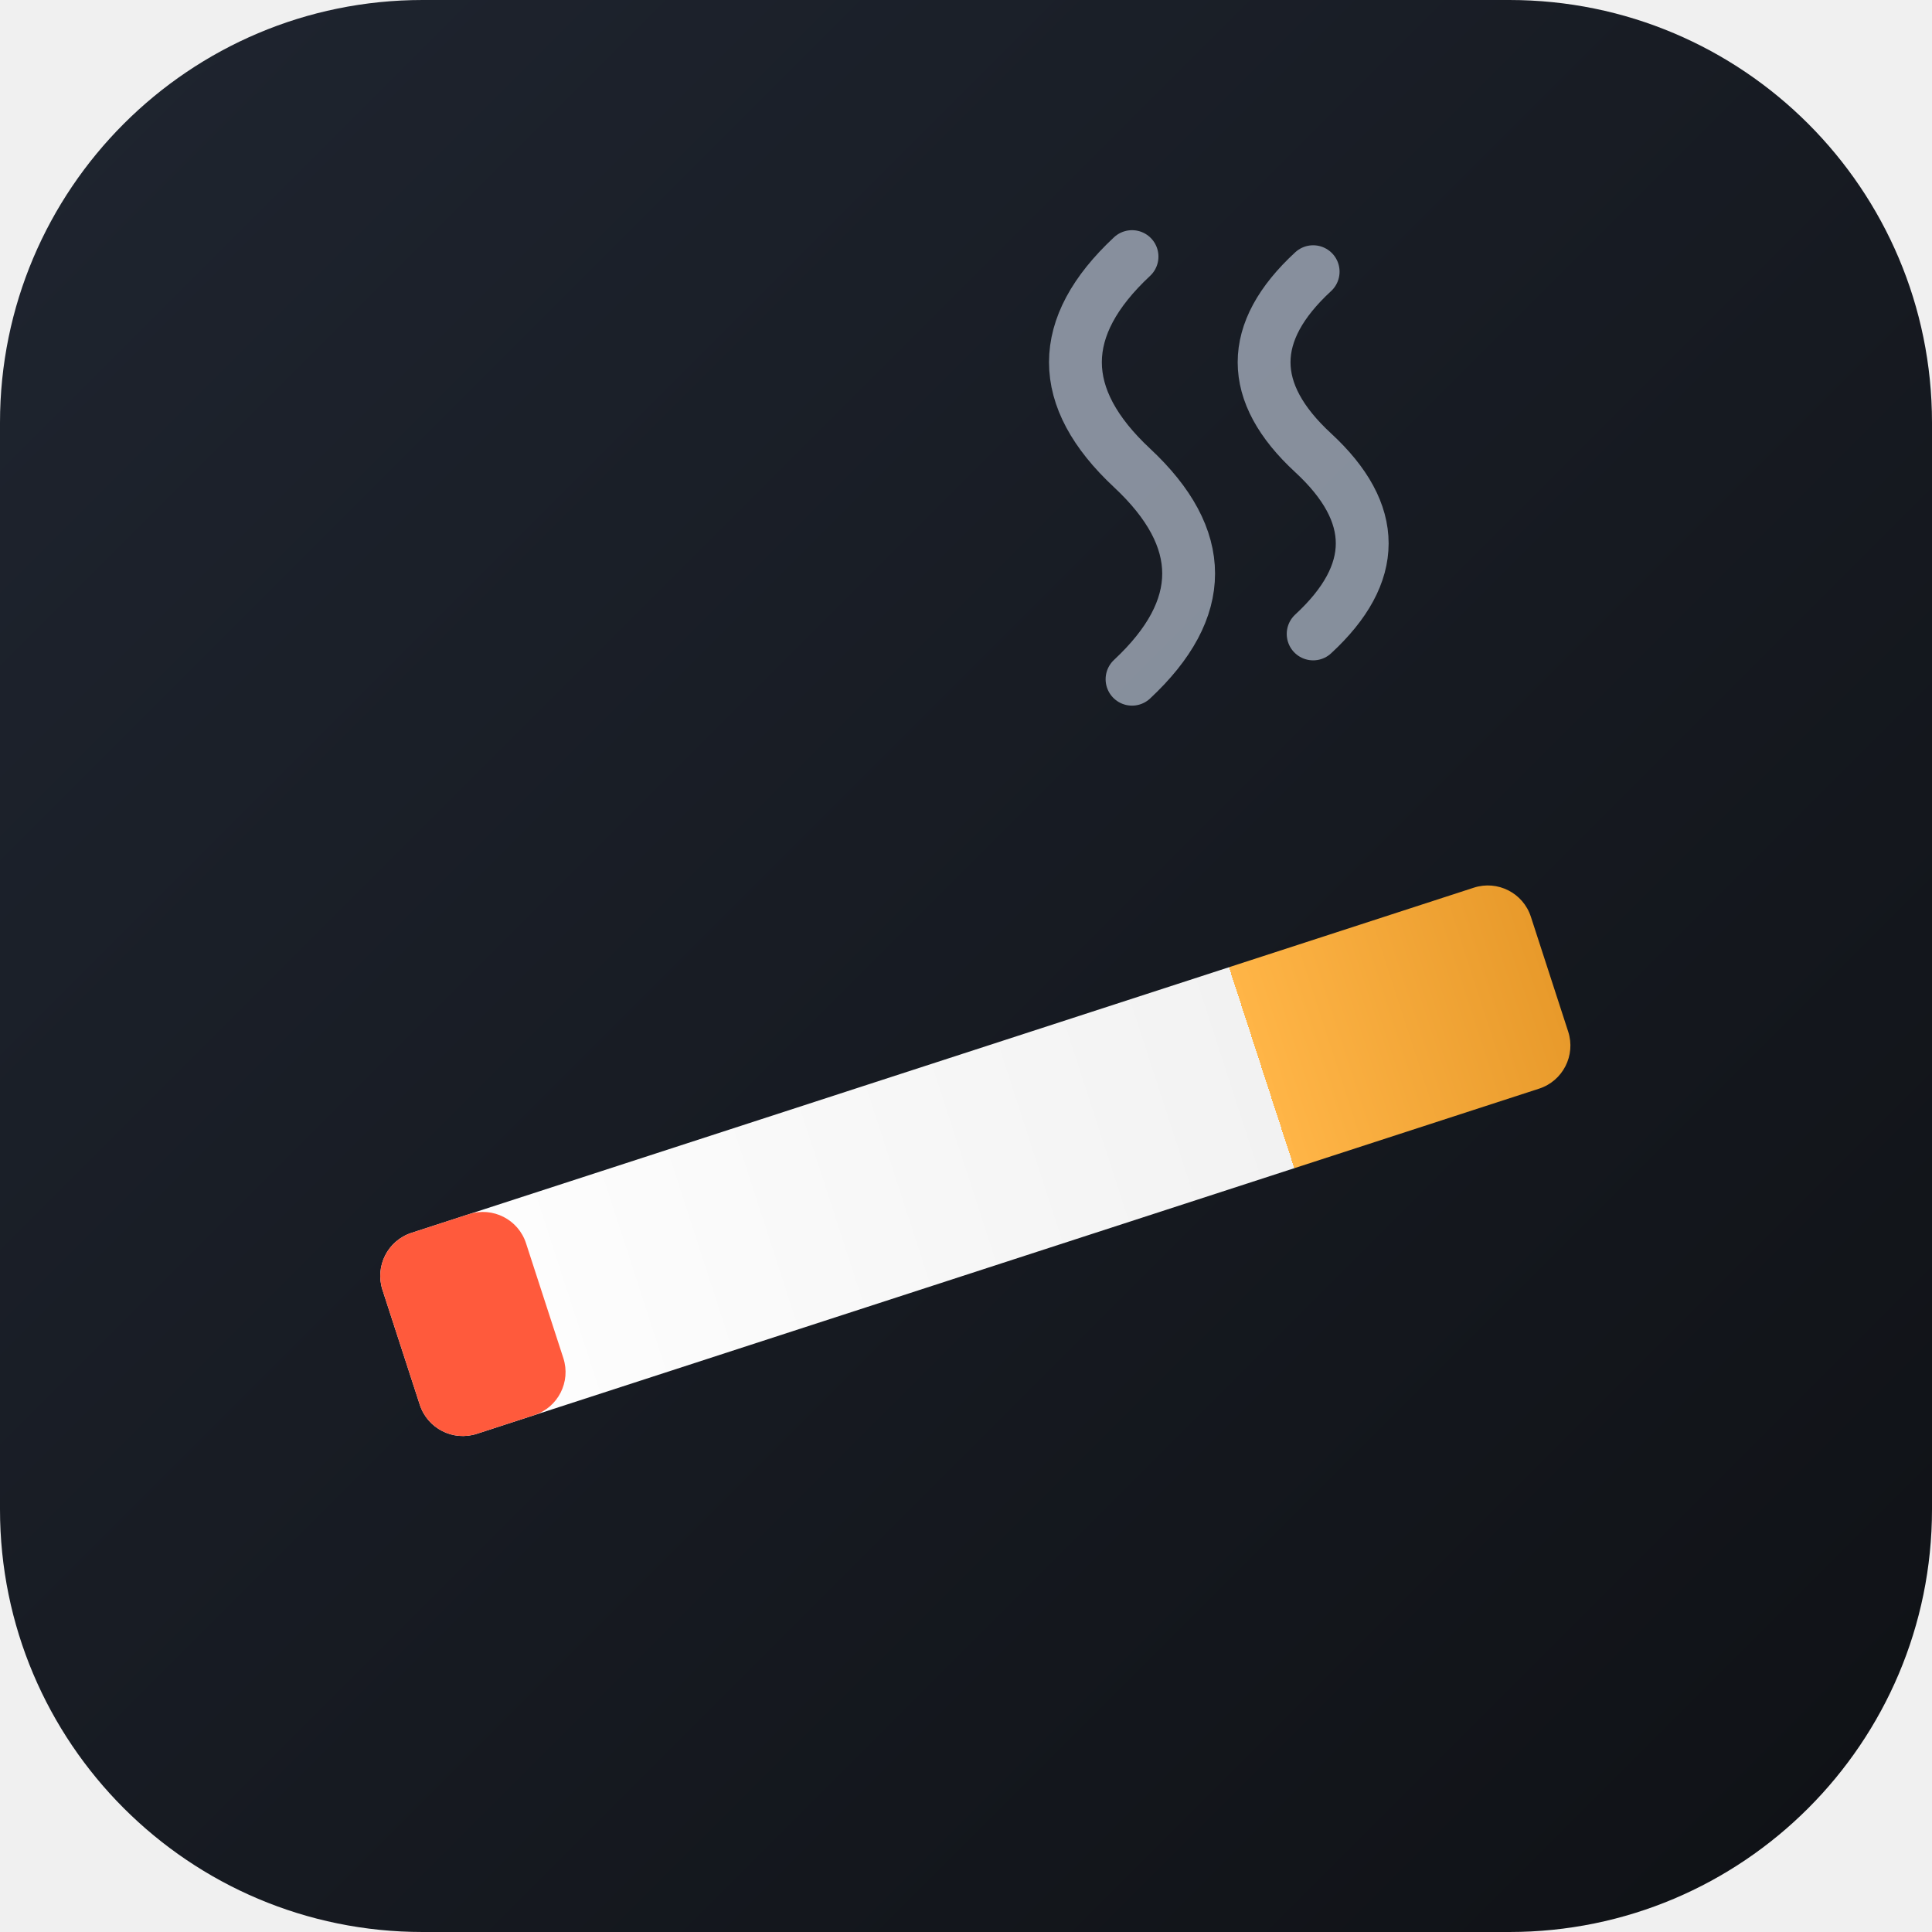
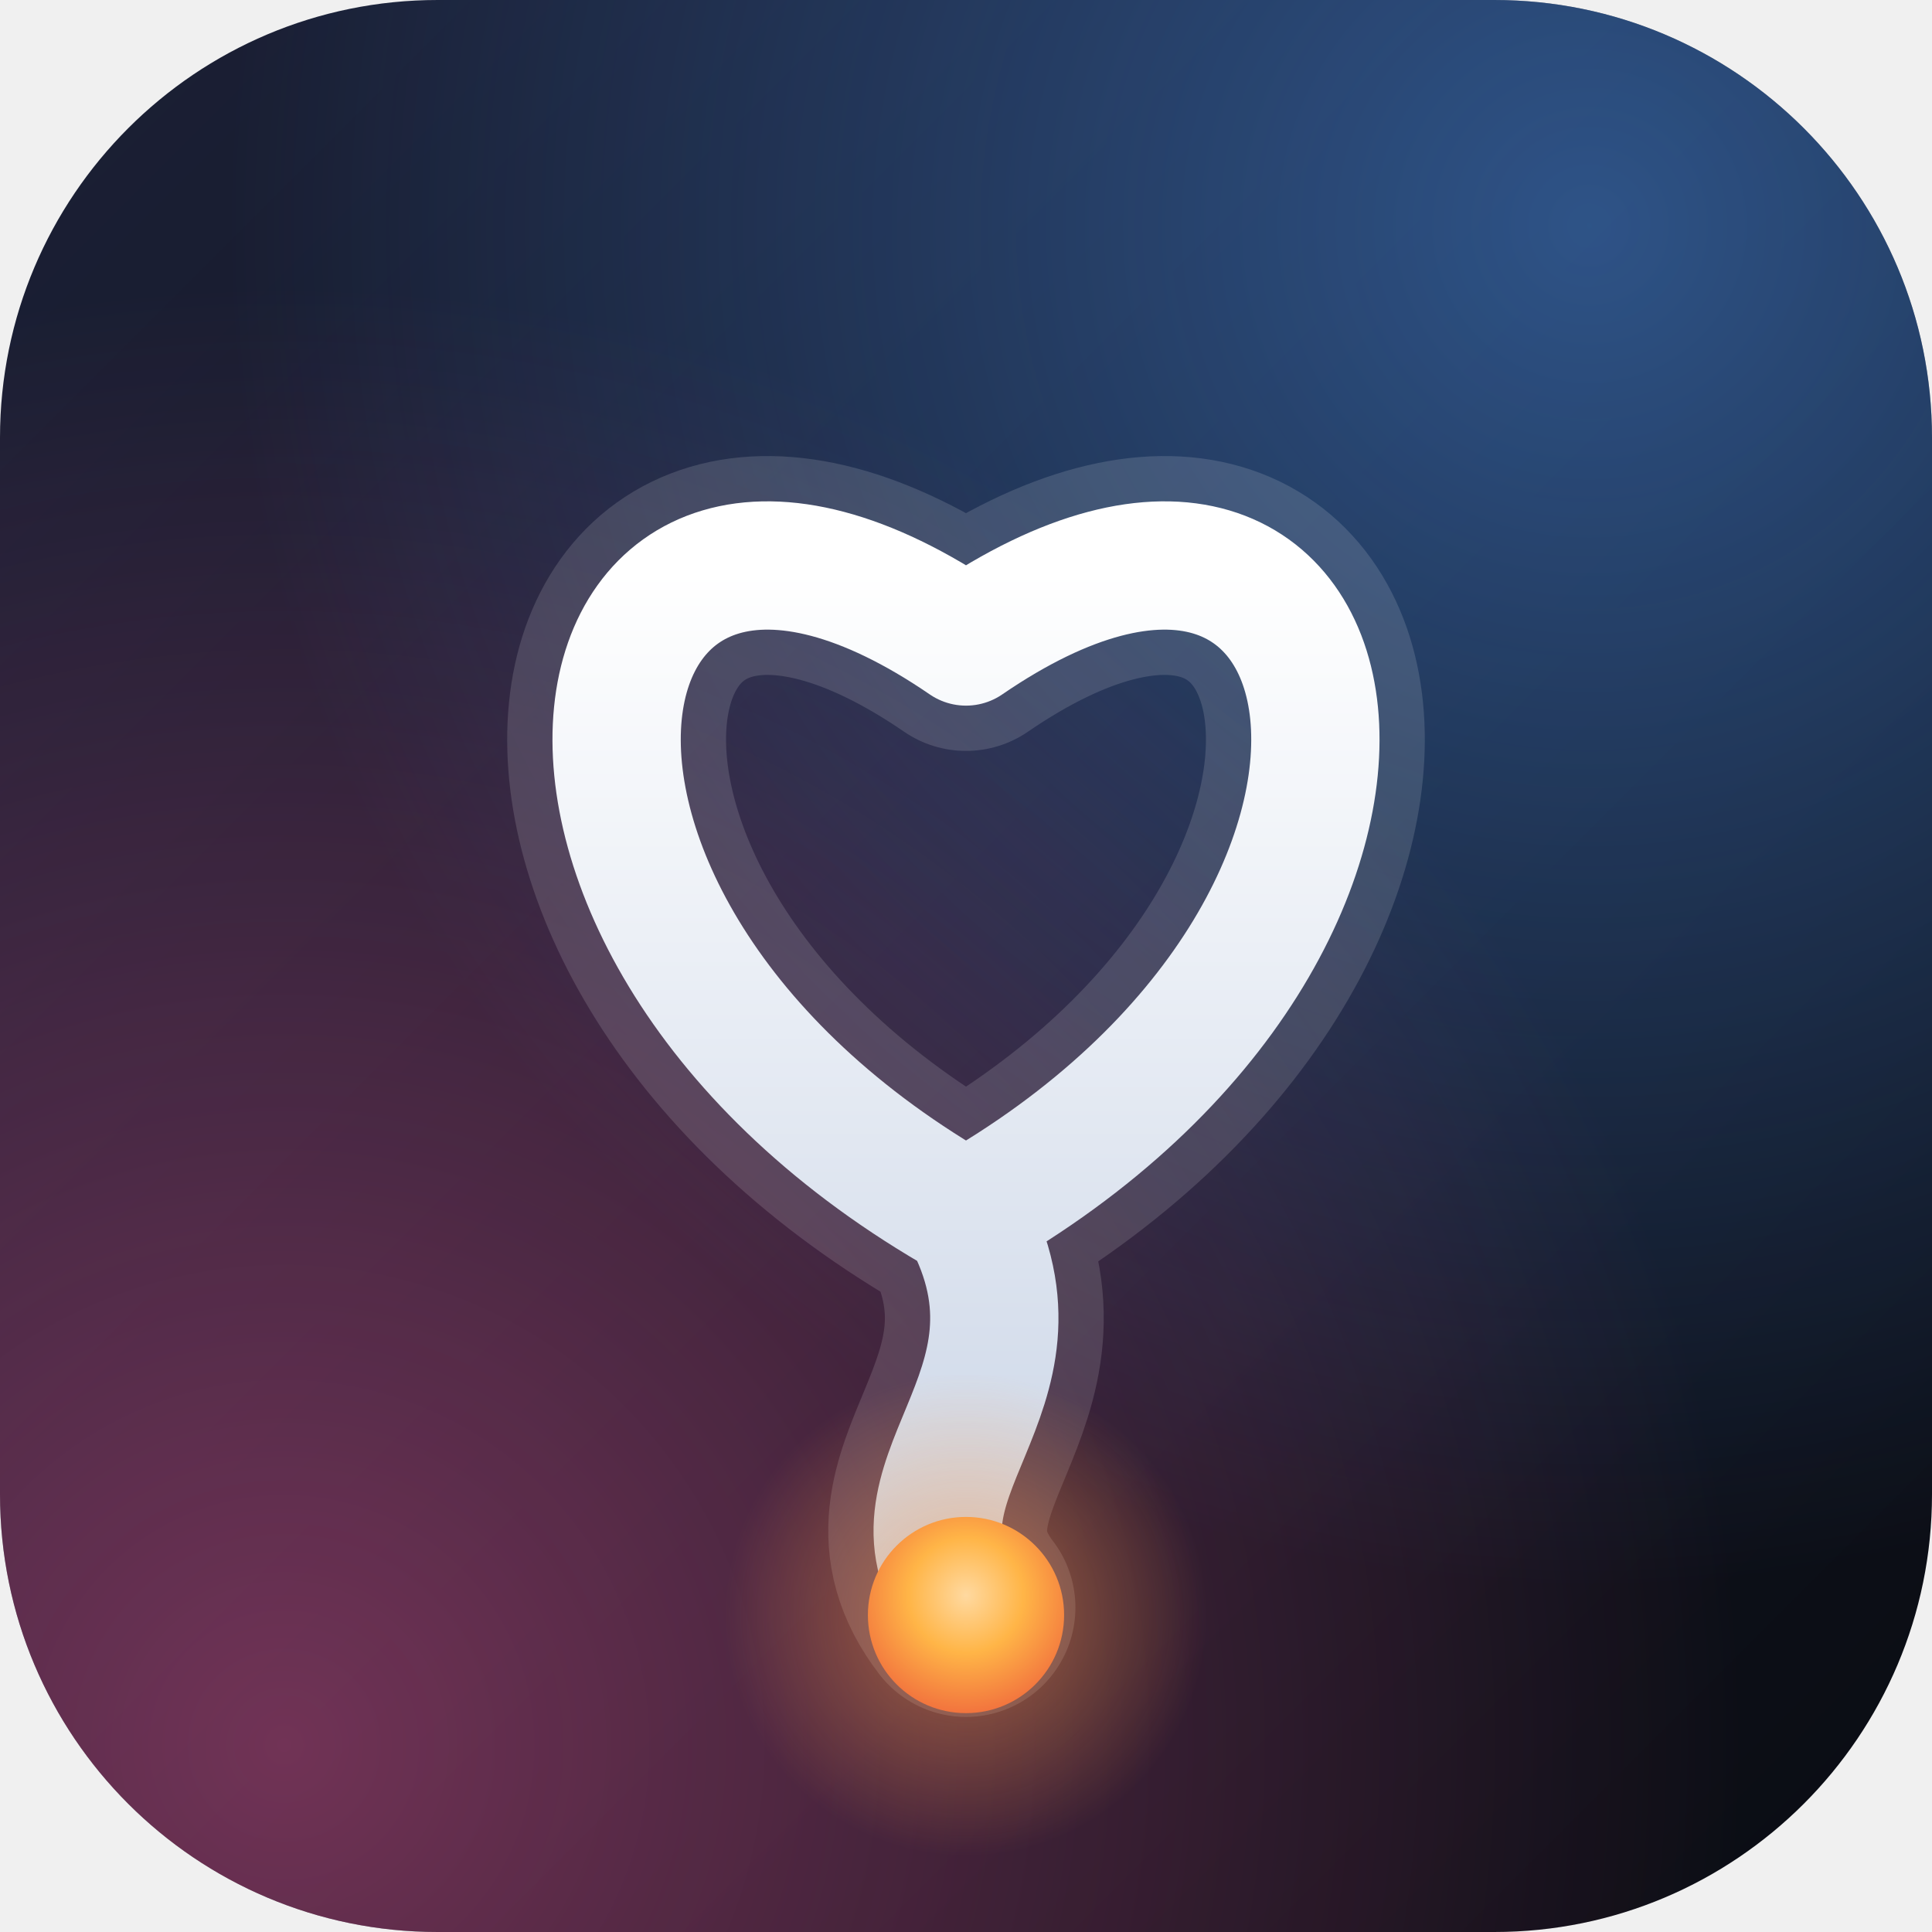
<svg xmlns="http://www.w3.org/2000/svg" viewBox="0 0 512 512" width="512" height="512">
  <defs>
    <linearGradient id="bg" x1="0" y1="0" x2="1" y2="1">
-       <stop offset="0" stop-color="#1f2530" />
-       <stop offset="1" stop-color="#0f1115" />
+       <stop offset="0" stop-color="#1b2036" />
+       <stop offset="1" stop-color="#0a0c12" />
    </linearGradient>
-     <linearGradient id="cig" x1="0" y1="0" x2="1" y2="0">
-       <stop offset="0" stop-color="#ffffff" />
-       <stop offset="0.75" stop-color="#f2f2f2" />
-       <stop offset="0.75" stop-color="#ffb547" />
-       <stop offset="1" stop-color="#e89a2b" />
+     <radialGradient id="glowBlue" cx="0.82" cy="0.12" r="0.7">
+       <stop offset="0" stop-color="#4f9dff" stop-opacity="0.45" />
+       <stop offset="1" stop-color="#4f9dff" stop-opacity="0" />
+     </radialGradient>
+     <radialGradient id="glowPink" cx="0.15" cy="0.9" r="0.75">
+       <stop offset="0" stop-color="#ff5fa2" stop-opacity="0.4" />
+       <stop offset="1" stop-color="#ff5fa2" stop-opacity="0" />
+     </radialGradient>
+     <linearGradient id="smoke" x1="0" y1="1" x2="0" y2="0">
+       <stop offset="0" stop-color="#c9d4e6" />
+       <stop offset="1" stop-color="#ffffff" />
    </linearGradient>
+     <radialGradient id="ember" cx="0.5" cy="0.4" r="0.65">
+       <stop offset="0" stop-color="#ffd9a0" />
+       <stop offset="0.45" stop-color="#ffb547" />
+       <stop offset="1" stop-color="#f0693c" />
+     </radialGradient>
+     <radialGradient id="emberGlow" cx="0.5" cy="0.5" r="0.5">
+       <stop offset="0" stop-color="#ff9c4a" stop-opacity="0.55" />
+       <stop offset="1" stop-color="#ff9c4a" stop-opacity="0" />
+     </radialGradient>
  </defs>
-   <rect width="512" height="512" rx="112" fill="url(#bg)" />
-   <g transform="rotate(-18 256 300)">
-     <rect x="96" y="280" width="320" height="56" rx="12" fill="url(#cig)" />
-     <rect x="96" y="280" width="40" height="56" rx="12" fill="#ff5a3c" />
+   <rect width="512" height="512" rx="116" fill="url(#bg)" />
+   <rect width="512" height="512" rx="116" fill="url(#glowBlue)" />
+   <rect width="512" height="512" rx="116" fill="url(#glowPink)" />
+   <g fill="none" stroke-linecap="round" stroke-linejoin="round">
+     <path d="M256 426 C 230 392 282 370 256 322 C 118 244 148 96 256 170 C 364 96 394 244 256 322" stroke="#ffffff" stroke-width="58" opacity="0.14" />
+     <path d="M256 426 C 230 392 282 370 256 322 C 118 244 148 96 256 170 C 364 96 394 244 256 322" stroke="url(#smoke)" stroke-width="34" />
  </g>
-   <g fill="none" stroke="#9aa3b2" stroke-width="14" stroke-linecap="round" opacity="0.85">
-     <path d="M300 180 q30 -28 0 -56 q-30 -28 0 -56" />
-     <path d="M348 168 q26 -24 0 -48 q-26 -24 0 -48" />
-   </g>
+   <circle cx="256" cy="428" r="64" fill="url(#emberGlow)" />
+   <circle cx="256" cy="428" r="26" fill="url(#ember)" />
</svg>
